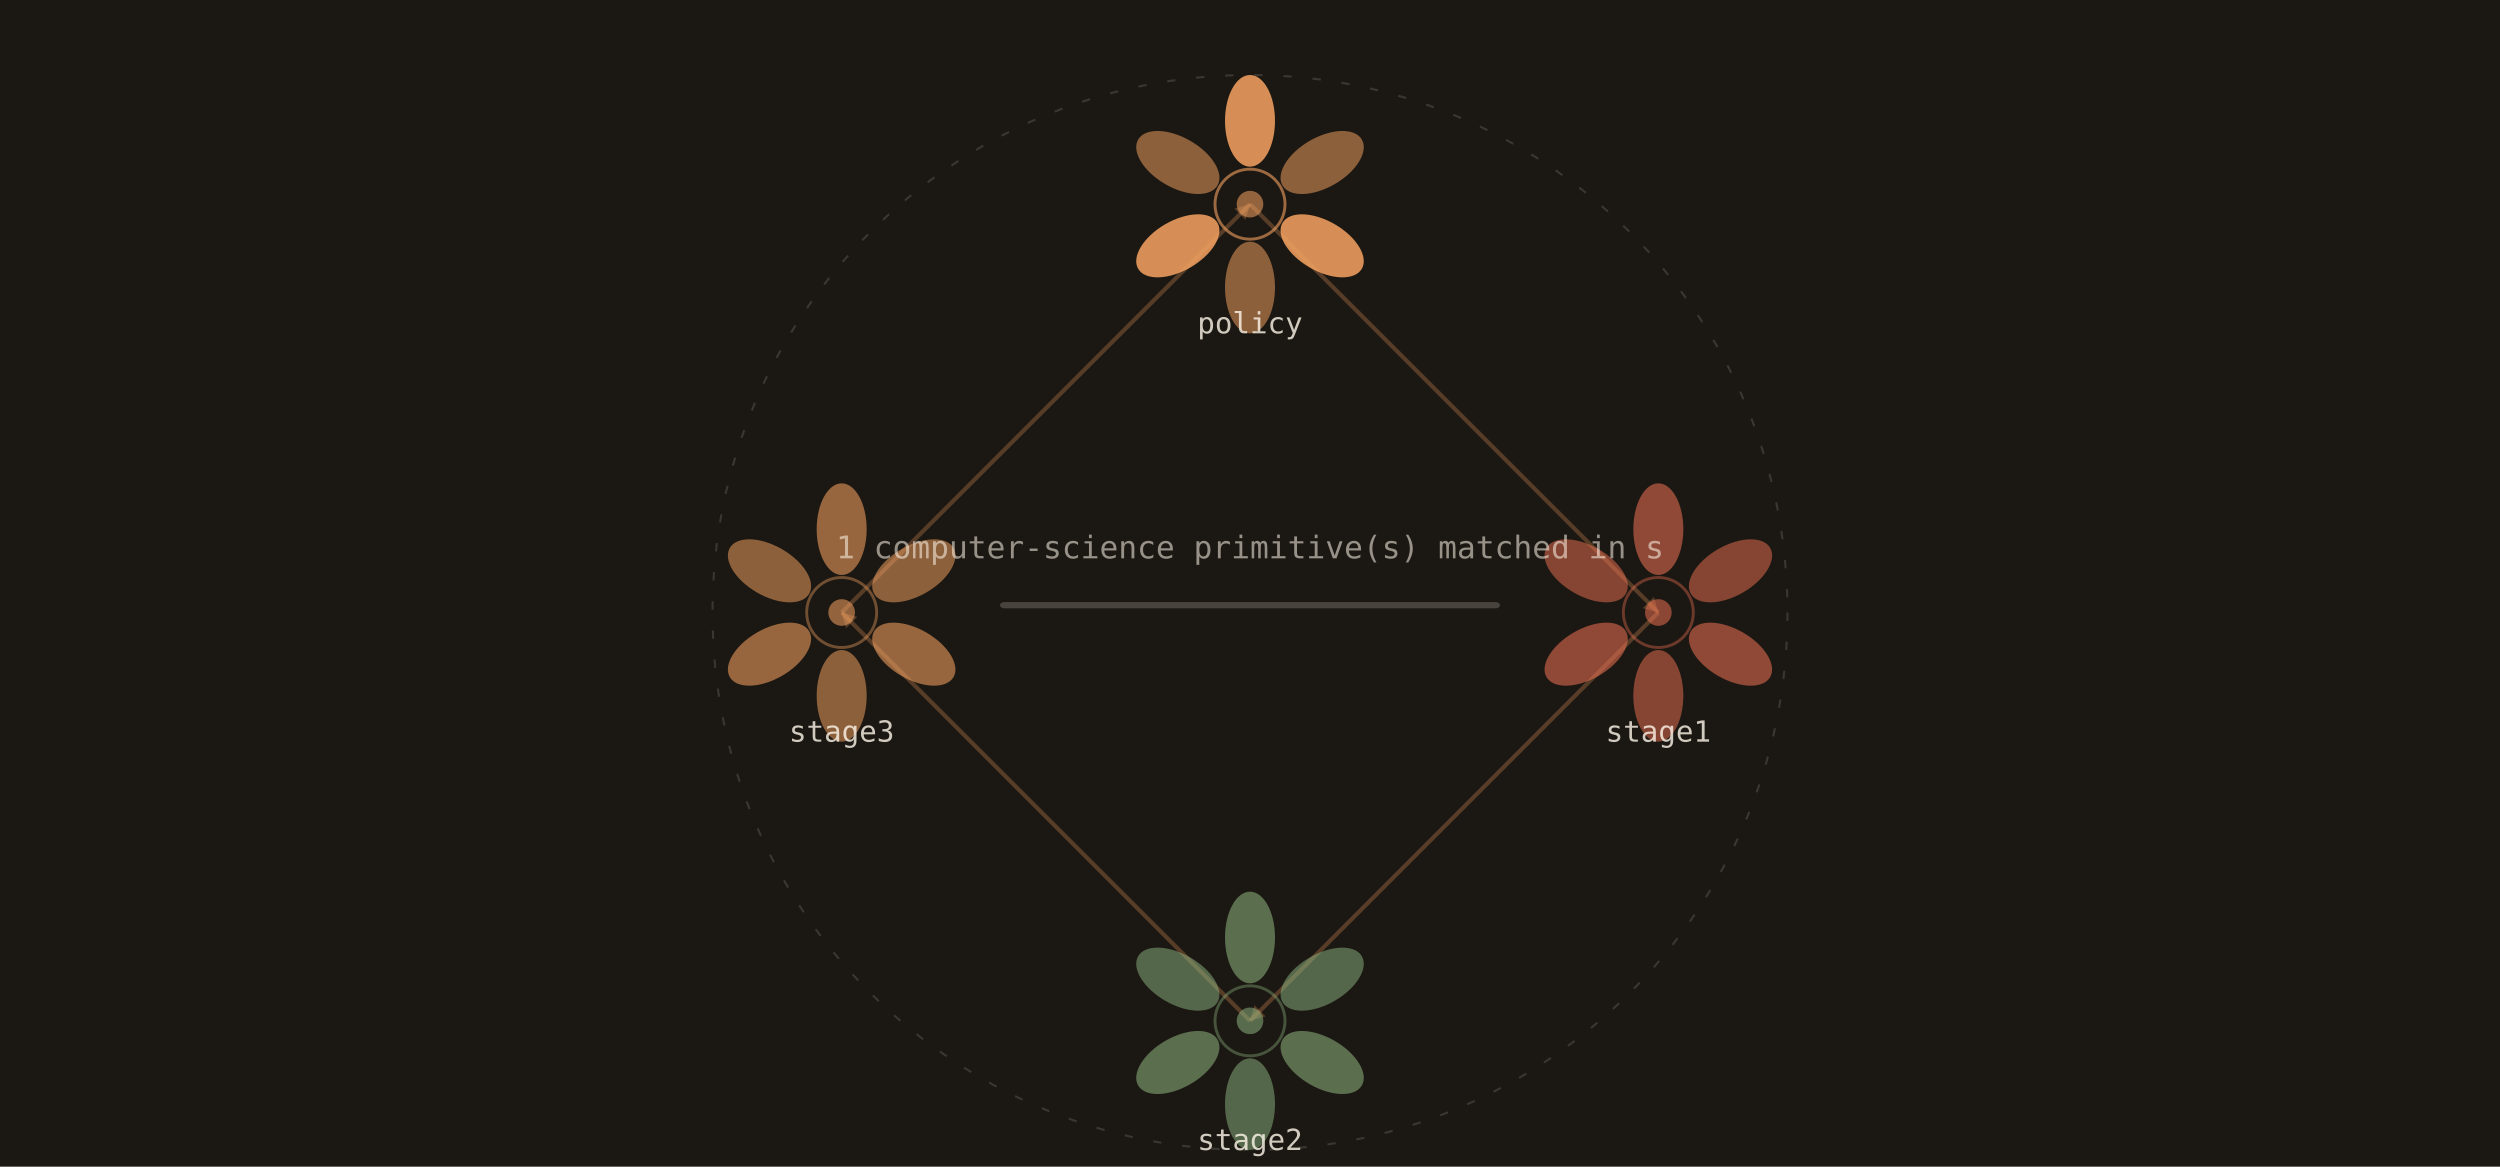
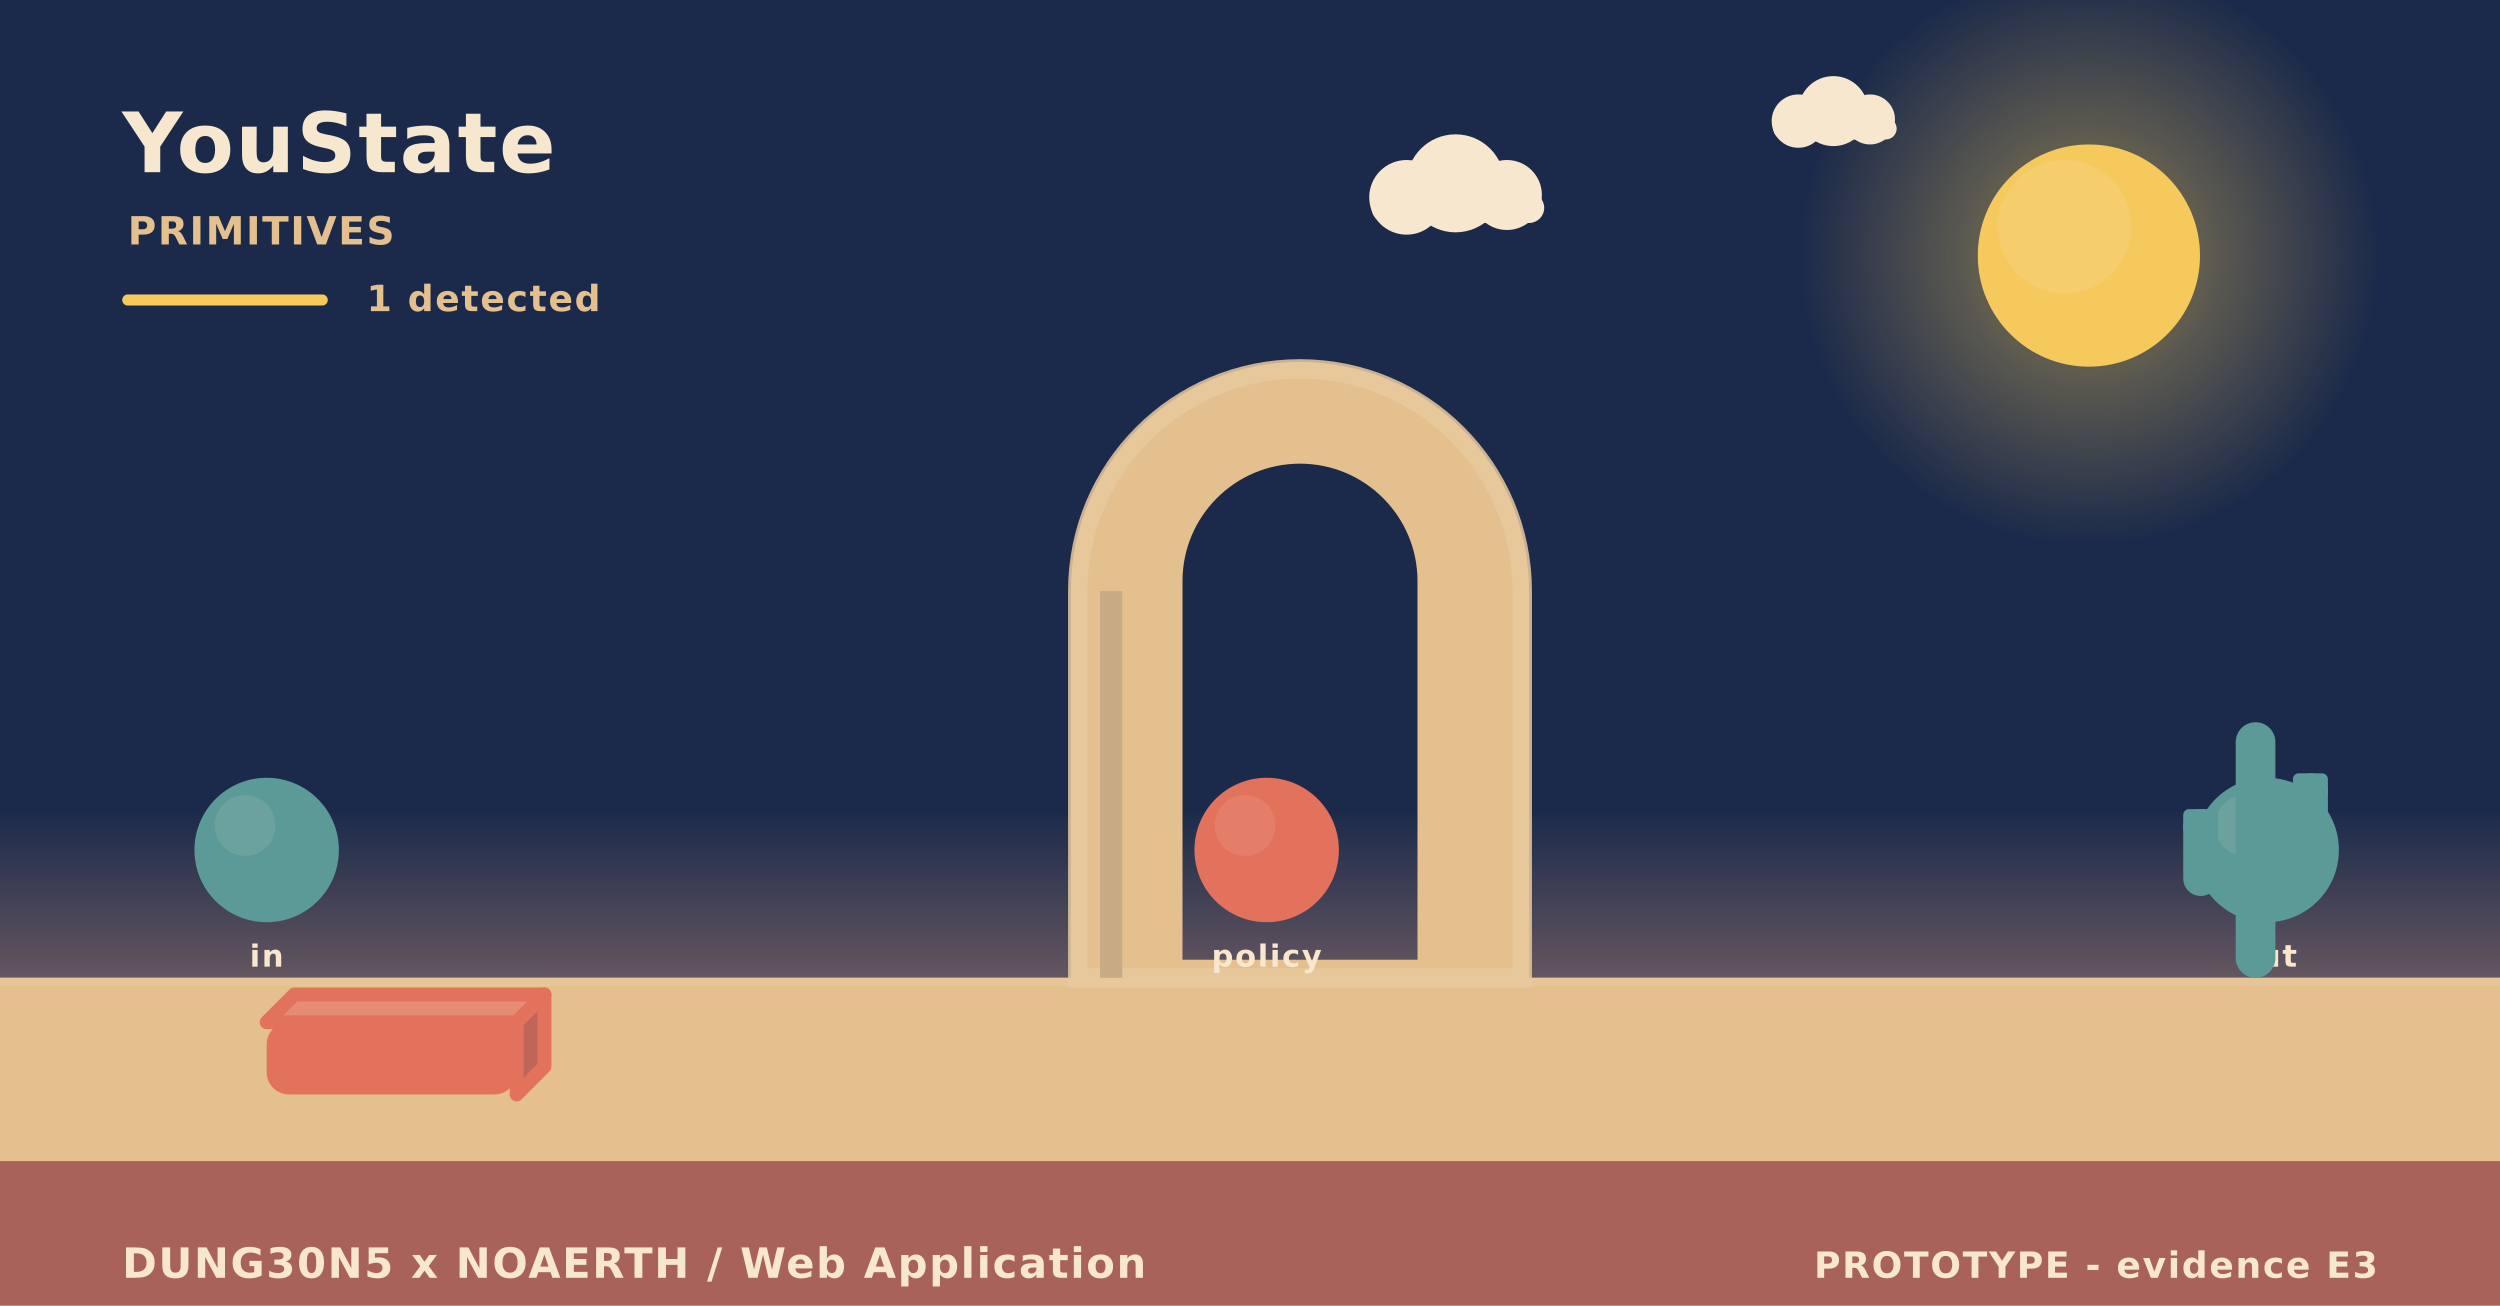
- <svg xmlns="http://www.w3.org/2000/svg" viewBox="0 0 1200 560" width="1200" height="560" role="img" aria-label="YouState state machine">
-   <rect width="1200" height="560" fill="#1b1712" />
-   <defs>
-     <linearGradient id="gs" x1="0" y1="0" x2="1" y2="1">
-       <stop offset="0%" stop-color="#f4a261" />
-       <stop offset="100%" stop-color="#e76f51" />
-     </linearGradient>
-   </defs>
-   <circle cx="600.00" cy="294.00" r="258.00" fill="none" stroke="rgba(253,246,233,0.140)" stroke-width="1.00" opacity="1.00" stroke-dasharray="4 10" />
-   <line x1="600.00" y1="98.00" x2="796.00" y2="294.00" stroke="rgba(244,162,97,0.500)" stroke-width="2.00" opacity="0.55" />
-   <polygon points="796.00,294.00 793.88,286.50 788.50,291.88" fill="rgba(244,162,97,0.500)" opacity="0.55" />
-   <line x1="796.00" y1="294.00" x2="600.00" y2="490.00" stroke="rgba(244,162,97,0.500)" stroke-width="2.00" opacity="0.55" />
-   <polygon points="600.00,490.00 607.50,487.88 602.12,482.50" fill="rgba(244,162,97,0.500)" opacity="0.55" />
-   <line x1="600.00" y1="490.00" x2="404.00" y2="294.00" stroke="rgba(244,162,97,0.500)" stroke-width="2.00" opacity="0.55" />
-   <polygon points="404.00,294.00 406.12,301.50 411.50,296.12" fill="rgba(244,162,97,0.500)" opacity="0.55" />
-   <line x1="404.00" y1="294.00" x2="600.00" y2="98.00" stroke="rgba(244,162,97,0.500)" stroke-width="2.00" opacity="0.55" />
-   <polygon points="600.00,98.00 592.50,100.12 597.88,105.50" fill="rgba(244,162,97,0.500)" opacity="0.55" />
-   <ellipse cx="600.00" cy="58.00" rx="12.00" ry="22.00" fill="rgba(244,162,97,0.900)" opacity="0.95" transform="rotate(0.0 600.00 58.00)" />
-   <ellipse cx="634.64" cy="78.00" rx="12.00" ry="22.00" fill="rgba(244,162,97,0.550)" opacity="0.95" transform="rotate(60.0 634.64 78.00)" />
-   <ellipse cx="634.64" cy="118.00" rx="12.00" ry="22.00" fill="rgba(244,162,97,0.900)" opacity="0.95" transform="rotate(120.0 634.64 118.00)" />
-   <ellipse cx="600.00" cy="138.00" rx="12.00" ry="22.00" fill="rgba(244,162,97,0.550)" opacity="0.95" transform="rotate(180.0 600.00 138.00)" />
-   <ellipse cx="565.36" cy="118.00" rx="12.00" ry="22.00" fill="rgba(244,162,97,0.900)" opacity="0.95" transform="rotate(240.0 565.36 118.00)" />
-   <ellipse cx="565.36" cy="78.00" rx="12.00" ry="22.00" fill="rgba(244,162,97,0.550)" opacity="0.95" transform="rotate(300.0 565.36 78.00)" />
-   <circle cx="600.00" cy="98.00" r="16.80" fill="none" stroke="rgba(244,162,97,0.900)" stroke-width="1.40" opacity="0.66" />
-   <circle cx="600.00" cy="98.00" r="6.40" fill="rgba(244,162,97,0.550)" opacity="1.00" />
-   <text x="600" y="160" font-family="ui-monospace,Menlo,monospace" font-size="14" fill="rgba(253,246,233,0.800)" text-anchor="middle">policy</text>
-   <ellipse cx="796.00" cy="254.00" rx="12.00" ry="22.00" fill="rgba(231,111,81,0.600)" opacity="0.95" transform="rotate(0.0 796.00 254.00)" />
-   <ellipse cx="830.64" cy="274.00" rx="12.00" ry="22.00" fill="rgba(231,111,81,0.550)" opacity="0.95" transform="rotate(60.0 830.64 274.00)" />
-   <ellipse cx="830.64" cy="314.00" rx="12.00" ry="22.00" fill="rgba(231,111,81,0.600)" opacity="0.95" transform="rotate(120.0 830.64 314.00)" />
-   <ellipse cx="796.00" cy="334.00" rx="12.00" ry="22.00" fill="rgba(231,111,81,0.550)" opacity="0.95" transform="rotate(180.0 796.00 334.00)" />
-   <ellipse cx="761.36" cy="314.00" rx="12.00" ry="22.00" fill="rgba(231,111,81,0.600)" opacity="0.95" transform="rotate(240.0 761.36 314.00)" />
-   <ellipse cx="761.36" cy="274.00" rx="12.00" ry="22.00" fill="rgba(231,111,81,0.550)" opacity="0.95" transform="rotate(300.0 761.36 274.00)" />
-   <circle cx="796.00" cy="294.00" r="16.80" fill="none" stroke="rgba(231,111,81,0.600)" stroke-width="1.40" opacity="0.66" />
-   <circle cx="796.00" cy="294.00" r="6.40" fill="rgba(231,111,81,0.550)" opacity="1.00" />
-   <text x="796" y="356" font-family="ui-monospace,Menlo,monospace" font-size="14" fill="rgba(253,246,233,0.800)" text-anchor="middle">stage1</text>
-   <ellipse cx="600.00" cy="450.00" rx="12.00" ry="22.00" fill="rgba(138,177,125,0.600)" opacity="0.95" transform="rotate(0.0 600.00 450.00)" />
-   <ellipse cx="634.64" cy="470.00" rx="12.00" ry="22.00" fill="rgba(138,177,125,0.550)" opacity="0.95" transform="rotate(60.0 634.64 470.00)" />
-   <ellipse cx="634.64" cy="510.00" rx="12.00" ry="22.00" fill="rgba(138,177,125,0.600)" opacity="0.95" transform="rotate(120.0 634.64 510.00)" />
-   <ellipse cx="600.00" cy="530.00" rx="12.00" ry="22.00" fill="rgba(138,177,125,0.550)" opacity="0.95" transform="rotate(180.0 600.00 530.00)" />
-   <ellipse cx="565.36" cy="510.00" rx="12.00" ry="22.00" fill="rgba(138,177,125,0.600)" opacity="0.95" transform="rotate(240.0 565.36 510.00)" />
-   <ellipse cx="565.36" cy="470.00" rx="12.00" ry="22.00" fill="rgba(138,177,125,0.550)" opacity="0.95" transform="rotate(300.0 565.36 470.00)" />
-   <circle cx="600.00" cy="490.00" r="16.80" fill="none" stroke="rgba(138,177,125,0.600)" stroke-width="1.40" opacity="0.66" />
-   <circle cx="600.00" cy="490.00" r="6.40" fill="rgba(138,177,125,0.550)" opacity="1.00" />
-   <text x="600" y="552" font-family="ui-monospace,Menlo,monospace" font-size="14" fill="rgba(253,246,233,0.800)" text-anchor="middle">stage2</text>
-   <ellipse cx="404.00" cy="254.00" rx="12.00" ry="22.00" fill="rgba(244,162,97,0.600)" opacity="0.95" transform="rotate(0.0 404.00 254.00)" />
-   <ellipse cx="438.64" cy="274.00" rx="12.00" ry="22.00" fill="rgba(244,162,97,0.550)" opacity="0.95" transform="rotate(60.0 438.64 274.00)" />
-   <ellipse cx="438.64" cy="314.00" rx="12.00" ry="22.00" fill="rgba(244,162,97,0.600)" opacity="0.95" transform="rotate(120.0 438.64 314.00)" />
-   <ellipse cx="404.00" cy="334.00" rx="12.00" ry="22.00" fill="rgba(244,162,97,0.550)" opacity="0.95" transform="rotate(180.0 404.00 334.00)" />
-   <ellipse cx="369.36" cy="314.00" rx="12.00" ry="22.00" fill="rgba(244,162,97,0.600)" opacity="0.95" transform="rotate(240.0 369.36 314.00)" />
-   <ellipse cx="369.36" cy="274.00" rx="12.00" ry="22.00" fill="rgba(244,162,97,0.550)" opacity="0.95" transform="rotate(300.0 369.36 274.00)" />
-   <circle cx="404.00" cy="294.00" r="16.80" fill="none" stroke="rgba(244,162,97,0.600)" stroke-width="1.40" opacity="0.66" />
-   <circle cx="404.00" cy="294.00" r="6.40" fill="rgba(244,162,97,0.550)" opacity="1.00" />
-   <text x="404" y="356" font-family="ui-monospace,Menlo,monospace" font-size="14" fill="rgba(253,246,233,0.800)" text-anchor="middle">stage3</text>
-   <rect x="480.00" y="289.00" width="240.00" height="3.00" rx="2.00" fill="rgba(253,246,233,0.200)" opacity="1.00" />
-   <text x="600" y="268" font-family="ui-monospace,Menlo,monospace" font-size="15" fill="rgba(253,246,233,0.550)" text-anchor="middle">1 computer-science primitive(s) matched in s</text>
+ <svg xmlns="http://www.w3.org/2000/svg" width="900" height="470" viewBox="0 0 900 470" role="img" aria-label="YouState - how it behaves">
+   <linearGradient id="skys" x1="0" y1="0" x2="0" y2="1">
+     <stop offset="0" stop-color="#1b2a4a" />
+     <stop offset="0.62" stop-color="#1b2a4a" />
+     <stop offset="1" stop-color="#f3ad8a" />
+   </linearGradient>
+   <rect width="900" height="470" fill="url(#skys)" />
+   <radialGradient id="suns">
+     <stop offset="0.35" stop-color="#f5c95c" stop-opacity="0.34" />
+     <stop offset="1" stop-color="#f5c95c" stop-opacity="0" />
+   </radialGradient>
+   <circle cx="752" cy="92" r="104" fill="url(#suns)" />
+   <circle cx="752" cy="92" r="40" fill="#f5c95c" />
+   <circle cx="743.2" cy="81.6" r="24" fill="#f5d27e" opacity="0.5" />
+   <g>
+     <circle cx="524" cy="66" r="17.64" fill="#f6e7ce" />
+     <circle cx="506.36" cy="71.04" r="13.44" fill="#f6e7ce" />
+     <circle cx="542.48" cy="70.2" r="12.6" fill="#f6e7ce" />
+     <rect x="493.76" y="69.36" width="62.16" height="10.92" rx="5.46" fill="#f6e7ce" />
+   </g>
+   <g>
+     <circle cx="660" cy="40" r="12.6" fill="#f6e7ce" />
+     <circle cx="647.4" cy="43.6" r="9.6" fill="#f6e7ce" />
+     <circle cx="673.2" cy="43" r="9" fill="#f6e7ce" />
+     <rect x="638.4" y="42.4" width="44.4" height="7.8" rx="3.9" fill="#f6e7ce" />
+   </g>
+   <rect x="0" y="352" width="900" height="118" fill="#e3c08d" />
+   <rect x="0" y="352" width="900" height="3" fill="#e6c596" />
+   <text x="44" y="62" font-family="Verdana,DejaVu Sans,sans-serif" font-size="30" font-weight="700" letter-spacing="0.6" fill="#f6e7ce" text-anchor="start">YouState</text>
+   <text x="46" y="88" font-family="Verdana,DejaVu Sans,sans-serif" font-size="14" font-weight="700" letter-spacing="0.6" fill="#e3c08d" text-anchor="start">PRIMITIVES</text>
+   <rect x="44" y="106" width="74" height="4" rx="2" fill="#f5c95c" />
+   <text x="132" y="112" font-family="Verdana,DejaVu Sans,sans-serif" font-size="13" font-weight="700" letter-spacing="0.6" fill="#e3c08d" text-anchor="start">1 detected</text>
+   <path d="M388,352 L388,212.8 A80,80 0 0 1 548,212.8 L548,352 Z M423.2,348 L423.2,209.22 A44.8,44.8 0 0 1 512.8,209.22 L512.8,348 Z" fill="#e3c08d" fill-rule="evenodd" stroke="#e3c08d" stroke-width="5" stroke-linejoin="round" />
+   <path d="M388,352 L388,212.8 A80,80 0 0 1 548,212.8 L548,352 Z" fill="none" stroke="#e8c99d" stroke-width="7" stroke-linecap="round" opacity="0.85" />
+   <rect x="396" y="212.8" width="8" height="139.2" fill="#c7ab84" />
+   <circle cx="96" cy="306" r="26" fill="#5b9a97" />
+   <circle cx="88.2" cy="297.16" r="10.92" fill="#7aa9a2" opacity="0.55" />
+   <text x="96" y="348" font-family="Verdana,DejaVu Sans,sans-serif" font-size="11" font-weight="700" letter-spacing="0.6" fill="#f6e7ce" text-anchor="middle">in</text>
+   <circle cx="456" cy="306" r="26" fill="#e2725b" />
+   <circle cx="448.2" cy="297.16" r="10.92" fill="#e68972" opacity="0.55" />
+   <text x="456" y="348" font-family="Verdana,DejaVu Sans,sans-serif" font-size="11" font-weight="700" letter-spacing="0.6" fill="#f6e7ce" text-anchor="middle">policy</text>
+   <circle cx="816" cy="306" r="26" fill="#5b9a97" />
+   <circle cx="808.2" cy="297.16" r="10.92" fill="#7aa9a2" opacity="0.55" />
+   <text x="816" y="348" font-family="Verdana,DejaVu Sans,sans-serif" font-size="11" font-weight="700" letter-spacing="0.6" fill="#f6e7ce" text-anchor="middle">out</text>
+   <path d="M96,368 L186,368 L196,358 L106,358 Z" fill="#e68c74" stroke="#e2725b" stroke-width="5" stroke-linejoin="round" />
+   <path d="M186,368 L196,358 L196,384 L186,394 Z" fill="#c06658" stroke="#e2725b" stroke-width="5" stroke-linejoin="round" />
+   <rect x="96" y="368" width="90" height="26" rx="8" fill="#e2725b" />
+   <rect x="804.86" y="260" width="14.28" height="92" rx="7.14" fill="#5b9a97" />
+   <rect x="785.96" y="291.28" width="12.6" height="31.28" rx="6.3" fill="#5b9a97" />
+   <rect x="785.96" y="291.28" width="12.6" height="9.2" rx="2.1" fill="#5b9a97" />
+   <rect x="825.44" y="278.4" width="12.6" height="31.28" rx="6.3" fill="#5b9a97" />
+   <rect x="825.44" y="278.4" width="12.6" height="9.2" rx="2.1" fill="#5b9a97" />
+   <rect x="0" y="418" width="900" height="52" rx="0" fill="#a65c56" opacity="0.94" />
+   <text x="44" y="460" font-family="Verdana,DejaVu Sans,sans-serif" font-size="15" font-weight="700" letter-spacing="0.6" fill="#f6e7ce" text-anchor="start">DUNG30N5 x NOAERTH  /  Web Application</text>
+   <text x="856" y="460" font-family="Verdana,DejaVu Sans,sans-serif" font-size="13" font-weight="700" letter-spacing="0.6" fill="#f6e7ce" text-anchor="end">PROTOTYPE  -  evidence E3</text>
</svg>
